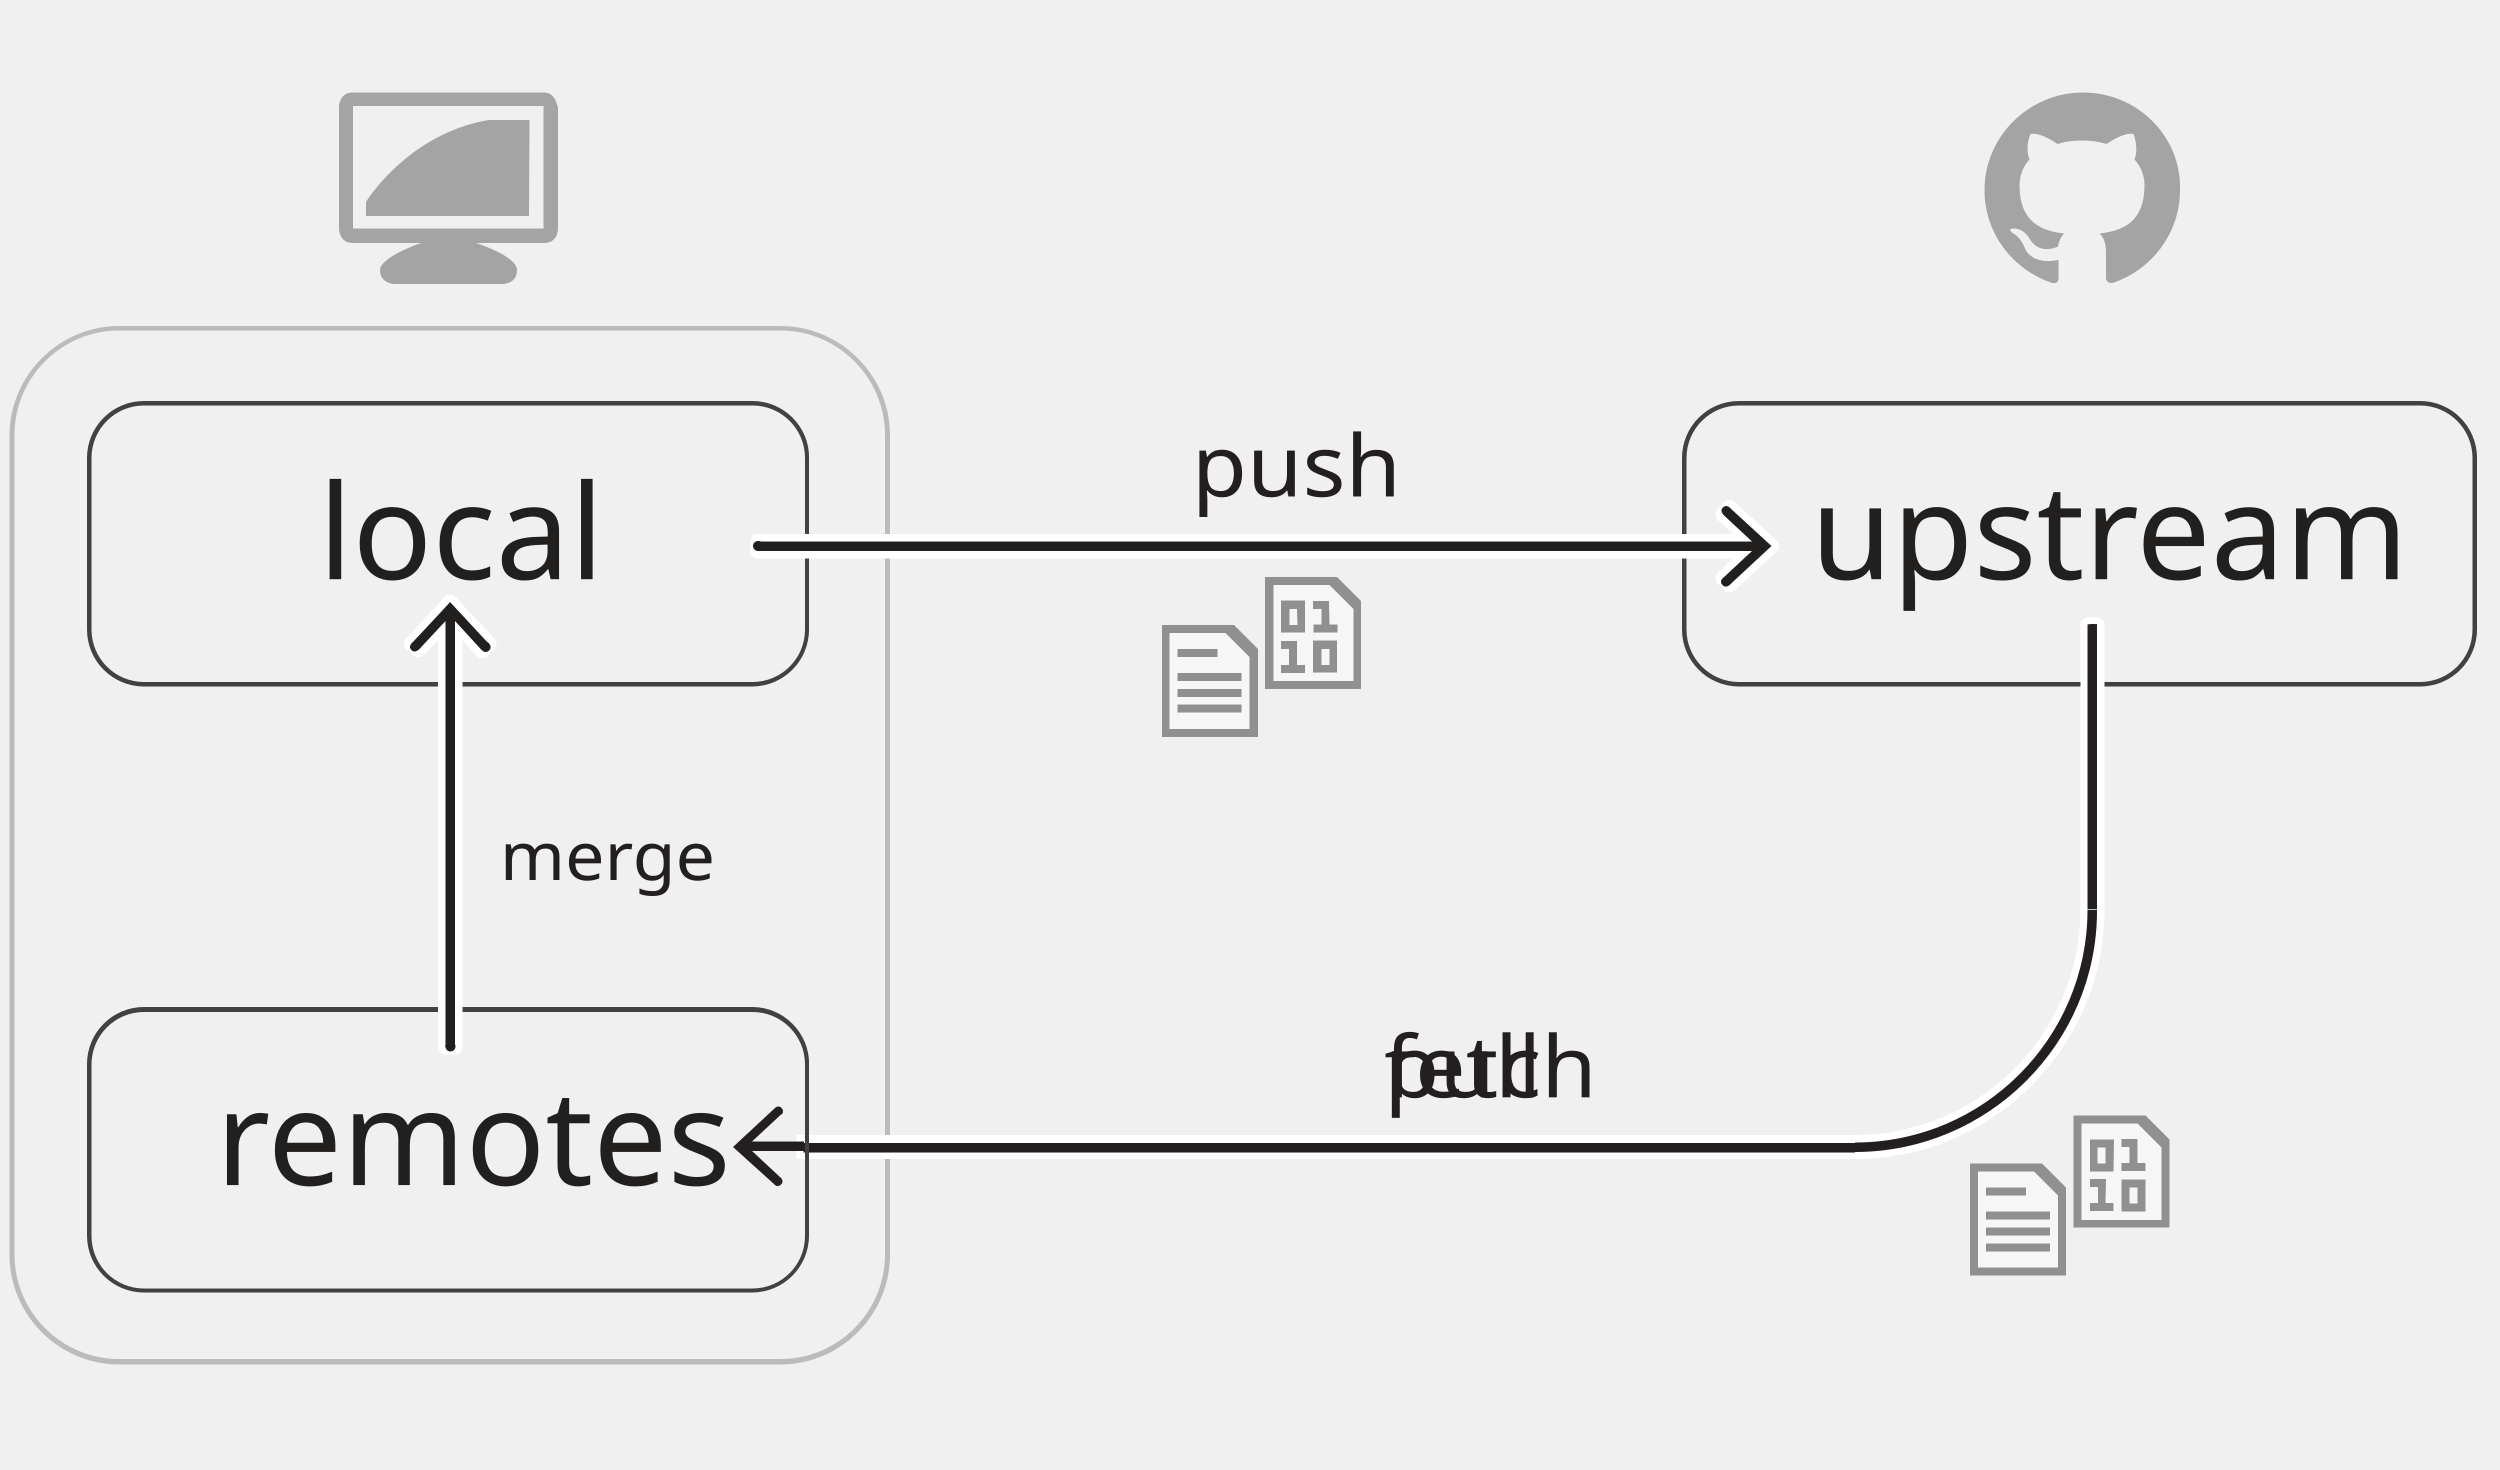
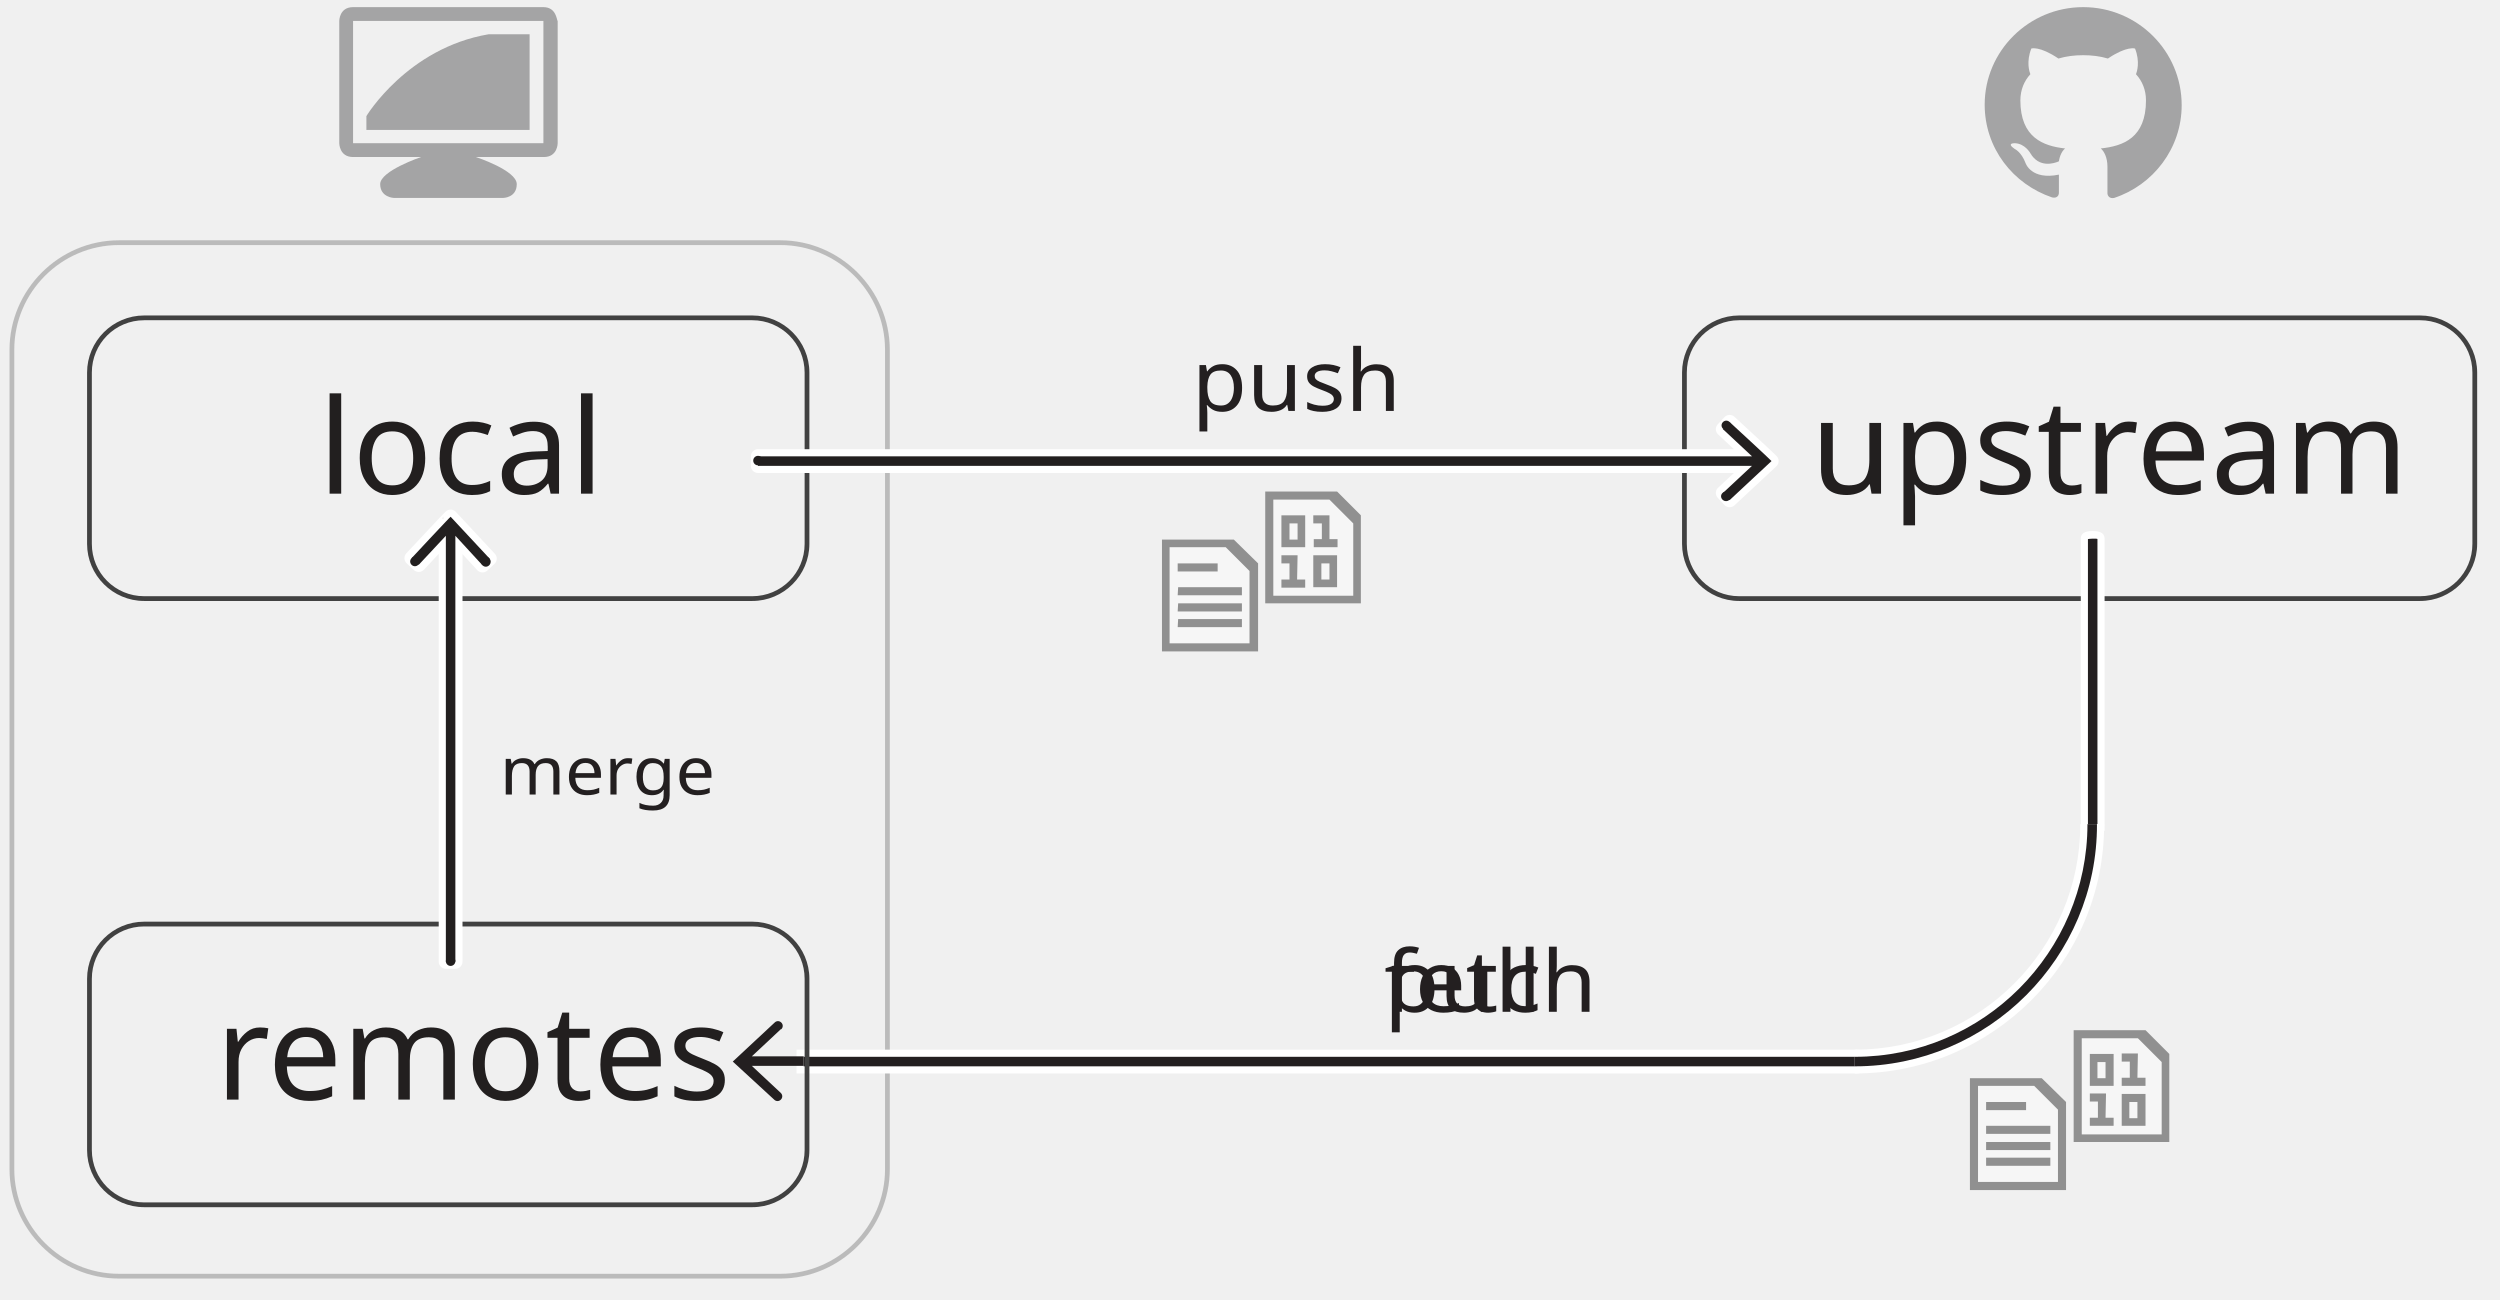
- <svg xmlns="http://www.w3.org/2000/svg" version="1.1" id="Layer_1" x="0px" y="0px" viewBox="0 103 500 294" enable-background="new 0 103 500 294" xml:space="preserve">
+ <svg xmlns="http://www.w3.org/2000/svg" version="1.1" id="Layer_1" x="0px" y="0px" viewBox="0 0 525.4 273" enable-background="new 0 0 525.4 273" xml:space="preserve">
+   <g id="boundary">
+     <path fill="none" d="M0,0v273h525.4V0H0z" />
+   </g>
  <g id="base">
    <g id="border_1_">
-       <path fill="#414141" d="M150.5,184.1c5.8,0,10.5,4.7,10.5,10.5v34.3c0,5.8-4.7,10.5-10.5,10.5H28.8c-5.8,0-10.5-4.7-10.5-10.5    v-34.3c0-5.8,4.7-10.5,10.5-10.5H150.5 M150.5,183.2H28.8c-6.3,0-11.4,5.1-11.4,11.4v34.3c0,6.3,5.1,11.4,11.4,11.4h121.6    c6.3,0,11.4-5.1,11.4-11.4v-34.3C161.9,188.3,156.7,183.2,150.5,183.2L150.5,183.2z" />
+       <path fill="#414141" d="M158.1,67.3c6.1,0,11,4.9,11,11v36c0,6.1-4.9,11-11,11H30.3c-6.1,0-11-4.9-11-11v-36c0-6.1,4.9-11,11-11    H158.1 M158.1,66.3H30.3c-6.6,0-12,5.4-12,12v36c0,6.6,5.4,12,12,12h127.8c6.6,0,12-5.4,12-12v-36    C170.1,71.7,164.7,66.3,158.1,66.3L158.1,66.3z" />
    </g>
-     <text transform="matrix(1 0 0 1 63.6743 218.8354)" fill="#221F1F" font-family="'HelveticaNeue-Light'" font-size="26.407">local</text>
-     <path fill="#58595B" fill-opacity="0.5" d="M108.7,121.5c-2.8,0-38.1,0-38.1,0c-2.8,0-2.8,2.8-2.8,2.8v24.5c0,0,0,2.8,2.8,2.8h13.6   c0,0-8.2,2.8-8.2,5.4c0,2.7,2.8,2.8,2.8,2.8h21.8c0,0,2.8,0,2.8-2.8s-8.2-5.4-8.2-5.4h13.6c2.8,0,2.8-2.8,2.8-2.8v-24.5   C111.3,124.3,111.3,121.5,108.7,121.5z M108.7,148.7H70.6v-24.5h38.1V148.7z M105.9,127h-8.2c-16.3,2.8-24.5,16.4-24.5,16.4v2.8   h32.6L105.9,127L105.9,127z" />
+     <text transform="matrix(1 0 0 1 66.9089 103.7521)" fill="#221F1F" font-family="'HelveticaNeue-Light'" font-size="27.748">local</text>
+     <path fill="#58595B" fill-opacity="0.5" d="M114.2,1.5c-2.9,0-40,0-40,0c-2.9,0-2.9,2.9-2.9,2.9v25.7c0,0,0,2.9,2.9,2.9h14.3   c0,0-8.6,2.9-8.6,5.7s2.9,2.9,2.9,2.9h22.9c0,0,2.9,0,2.9-2.9s-8.6-5.7-8.6-5.7h14.3c2.9,0,2.9-2.9,2.9-2.9V4.4   C117,4.4,117,1.5,114.2,1.5z M114.2,30.1h-40V4.4h40V30.1z M111.3,7.2h-8.6C85.6,10.1,77,24.4,77,24.4v2.9h34.3L111.3,7.2   L111.3,7.2z" />
    <g id="border_4_" opacity="0.3">
-       <path fill="#414141" d="M156.1,169.1c11.5,0,20.9,9.4,20.9,20.9v163.9c0,11.5-9.4,20.9-20.9,20.9H23.8c-11.5,0-20.9-9.4-20.9-20.9    V190c0-11.5,9.4-20.9,20.9-20.9H156.1 M156.1,168.2H23.8c-12,0-21.9,9.9-21.9,21.9V354c0,12,9.9,21.9,21.9,21.9h132.3    c12,0,21.9-9.9,21.9-21.9V190C178,178.1,168.1,168.2,156.1,168.2L156.1,168.2z" />
+       <path fill="#414141" d="M164,51.5c12.1,0,22,9.9,22,22v172.2c0,12.1-9.9,22-22,22H25c-12.1,0-22-9.9-22-22V73.5    c0-12.1,9.9-22,22-22L164,51.5 M164,50.5H25c-12.6,0-23,10.4-23,23v172.2c0,12.6,10.4,23,23,23h139c12.6,0,23-10.4,23-23V73.5    C187,60.9,176.6,50.5,164,50.5L164,50.5z" />
    </g>
  </g>
  <g id="step-1">
    <g id="border_6_">
-       <path fill="#414141" d="M484,184.1c5.8,0,10.5,4.7,10.5,10.5v34.3c0,5.8-4.7,10.5-10.5,10.5H347.8c-5.8,0-10.5-4.7-10.5-10.5    v-34.3c0-5.8,4.7-10.5,10.5-10.5H484 M484,183.2H347.8c-6.3,0-11.4,5.1-11.4,11.4v34.3c0,6.3,5.1,11.4,11.4,11.4H484    c6.3,0,11.4-5.1,11.4-11.4v-34.3C495.4,188.3,490.3,183.2,484,183.2L484,183.2z" />
+       <path fill="#414141" d="M508.6,67.3c6.1,0,11,4.9,11,11v36c0,6.1-4.9,11-11,11H365.5c-6.1,0-11-4.9-11-11v-36c0-6.1,4.9-11,11-11    H508.6 M508.6,66.3H365.5c-6.6,0-12,5.4-12,12v36c0,6.6,5.4,12,12,12h143.1c6.6,0,12-5.4,12-12v-36    C520.6,71.7,515.2,66.3,508.6,66.3L508.6,66.3z" />
    </g>
-     <text transform="matrix(1 0 0 1 362.126 218.8354)" fill="#221F1F" font-family="'HelveticaNeue-Light'" font-size="26.407">upstream</text>
-     <path fill="#58595B" fill-opacity="0.5" d="M416.6,121.5c-10.8,0-19.7,8.8-19.7,19.5c0,8.7,5.6,15.9,13.5,18.6c1,0.2,1.3-0.4,1.3-1   c0-0.5,0-2,0-3.6c-5.5,1.1-6.7-2.3-6.7-2.3c-0.9-2.3-2.2-2.9-2.2-2.9c-1.8-1.2,0.1-1.1,0.1-1.1c2,0.1,3,2,3,2   c1.7,3,4.7,2.1,5.7,1.6c0.2-1.2,0.7-2.1,1.2-2.6c-4.4-0.5-8.9-2.2-8.9-9.6c0-2.1,0.8-3.9,2-5.2c-0.2-0.5-0.9-2.5,0.2-5.1   c0,0,1.6-0.6,5.4,2c1.6-0.5,3.2-0.7,4.9-0.7s3.3,0.2,4.9,0.7c3.8-2.6,5.4-2,5.4-2c1,2.7,0.4,4.7,0.2,5.1c1.2,1.3,2,3.1,2,5.2   c0,7.5-4.6,9.1-9,9.6c0.7,0.6,1.3,1.8,1.3,3.6c0,2.6,0,4.8,0,5.3s0.4,1.1,1.3,1c7.8-2.6,13.5-9.9,13.5-18.6   C436.3,130.3,427.5,121.5,416.6,121.5z" />
+     <text transform="matrix(1 0 0 1 380.5223 103.7521)" fill="#221F1F" font-family="'HelveticaNeue-Light'" font-size="27.748">upstream</text>
+     <path fill="#58595B" fill-opacity="0.5" d="M437.8,1.5c-11.4,0-20.7,9.2-20.7,20.5c0,9.1,5.9,16.7,14.2,19.5c1,0.2,1.4-0.4,1.4-1   c0-0.5,0-2.1,0-3.8c-5.8,1.2-7-2.4-7-2.4c-0.9-2.4-2.3-3-2.3-3c-1.9-1.3,0.1-1.2,0.1-1.2c2.1,0.1,3.2,2.1,3.2,2.1   c1.8,3.1,4.9,2.2,6,1.7c0.2-1.3,0.7-2.2,1.3-2.7c-4.6-0.5-9.4-2.3-9.4-10.1c0-2.2,0.8-4.1,2.1-5.5c-0.2-0.5-0.9-2.6,0.2-5.4   c0,0,1.7-0.6,5.7,2.1c1.7-0.5,3.4-0.7,5.2-0.7c1.8,0,3.5,0.2,5.2,0.7c4-2.7,5.7-2.1,5.7-2.1c1.1,2.8,0.4,4.9,0.2,5.4   c1.3,1.4,2.1,3.3,2.1,5.5c0,7.9-4.8,9.6-9.5,10.1c0.7,0.6,1.4,1.9,1.4,3.8c0,2.7,0,5,0,5.6c0,0.5,0.4,1.2,1.4,1   c8.2-2.7,14.2-10.4,14.2-19.5C458.5,10.7,449.2,1.5,437.8,1.5z" />
  </g>
  <g id="step-2-in-out">
    <g id="XMLID_5_">
      <g>
-         <path fill="none" stroke="#FFFFFF" stroke-width="3" stroke-linecap="round" stroke-linejoin="round" stroke-miterlimit="10" d="     M345.9,204.5L345.9,204.5l-1.3,1.4l5.8,5.4c0,0-6.2,0-14.1,0c-55.6,0-123.8,0-174.3,0c-6.1,0-10.4,0-10.4,0v1.9c0,0,4.3,0,10.4,0     c50.5,0,118.9,0,174.3,0c8,0,14.1,0,14.1,0l-5.8,5.4l1.3,1.4l8.4-7.8C354.3,212.2,345.9,204.5,345.9,204.5L345.9,204.5z" />
-         <path fill="#221F1F" d="M345.9,204.5L345.9,204.5l-1.3,1.4l5.8,5.4c0,0-6.2,0-14.1,0c-55.6,0-123.8,0-174.3,0     c-6.1,0-10.4,0-10.4,0v1.9c0,0,4.3,0,10.4,0c50.5,0,118.9,0,174.3,0c8,0,14.1,0,14.1,0l-5.8,5.4l1.3,1.4l8.4-7.8     C354.3,212.2,345.9,204.5,345.9,204.5L345.9,204.5z" />
+         <path fill="none" stroke="#FFFFFF" stroke-width="3" stroke-linecap="round" stroke-linejoin="round" stroke-miterlimit="10" d="     M363.5,88.7L363.5,88.7l-1.4,1.5l6.1,5.7c0,0-6.5,0-14.8,0c-58.4,0-130.1,0-183.2,0c-6.4,0-10.9,0-10.9,0v2c0,0,4.5,0,10.9,0     c53.1,0,124.9,0,183.2,0c8.4,0,14.8,0,14.8,0l-6.1,5.7l1.4,1.5l8.8-8.2C372.3,96.8,363.5,88.7,363.5,88.7L363.5,88.7z" />
+         <path fill="#221F1F" d="M363.5,88.7L363.5,88.7l-1.4,1.5l6.1,5.7c0,0-6.5,0-14.8,0c-58.4,0-130.1,0-183.2,0c-6.4,0-10.9,0-10.9,0     v2c0,0,4.5,0,10.9,0c53.1,0,124.9,0,183.2,0c8.4,0,14.8,0,14.8,0l-6.1,5.7l1.4,1.5l8.8-8.2C372.3,96.8,363.5,88.7,363.5,88.7     L363.5,88.7z" />
      </g>
-       <circle fill="#221F1F" cx="151.6" cy="212.2" r="1" />
-       <path fill="#221F1F" d="M345.9,204.5L345.9,204.5c0.4,0.4,0.4,1,0,1.3c-0.4,0.4-1,0.4-1.3,0c-0.4-0.4-0.4-1,0-1.3l0,0    C345,204.1,345.5,204.1,345.9,204.5z" />
-       <path fill="#221F1F" d="M345.9,218.7c0.4,0.4,0.4,1,0,1.3c0,0,0,0-0.1,0.1c-0.4,0.3-0.9,0.3-1.2,0c0,0,0,0-0.1-0.1    c-0.4-0.4-0.4-1,0-1.3C345,218.3,345.5,218.3,345.9,218.7z" />
-       <path display="none" fill="none" stroke="#ED358C" stroke-miterlimit="10" d="M160.7,200.3c0,0,0,1.7,0,4.1c0,4.5,0,11.5,0,15.6    c0,1.9,0,3.1,0,3.1" />
-       <path display="none" fill="none" stroke="#ED358C" stroke-miterlimit="10" d="M337.4,200.3c0,0,0,1.7,0,4.1c0,4.5,0,11.5,0,15.6    c0,1.9,0,3.1,0,3.1" />
+       <circle fill="#221F1F" cx="159.3" cy="96.8" r="1" />
+       <path fill="#221F1F" d="M363.5,88.7L363.5,88.7c0.4,0.4,0.4,1,0,1.4c-0.4,0.4-1,0.4-1.4,0c-0.4-0.4-0.4-1,0-1.4l0,0    C362.5,88.3,363.1,88.3,363.5,88.7z" />
+       <path fill="#221F1F" d="M363.5,103.6c0.4,0.4,0.4,1,0,1.4c0,0,0,0-0.1,0.1c-0.4,0.3-0.9,0.3-1.3,0c0,0,0,0-0.1-0.1    c-0.4-0.4-0.4-1,0-1.4C362.5,103.2,363.1,103.2,363.5,103.6z" />
+       <path display="none" fill="none" stroke="#ED358C" stroke-miterlimit="10" d="M168.9,84.3c0,0,0,1.8,0,4.3c0,4.7,0,12.1,0,16.4    c0,2,0,3.3,0,3.3" />
+       <path display="none" fill="none" stroke="#ED358C" stroke-miterlimit="10" d="M354.5,84.3c0,0,0,1.8,0,4.3c0,4.7,0,12.1,0,16.4    c0,2,0,3.3,0,3.3" />
    </g>
-     <text transform="matrix(1.0483 0 0 1 238.3618 202.2891)" fill="#231F20" font-family="'ApexNew-Book'" font-size="17.13">push</text>
+     <text transform="matrix(1.0483 0 0 1 250.4707 86.3652)" fill="#231F20" font-family="'ApexNew-Book'" font-size="18">push</text>
    <g>
      <g opacity="0.4">
-         <polygon fill="#FFFFFF" points="250.4,249.3 233.4,249.3 233.4,229 246.1,229 247.1,230.3 250.4,233.3    " />
-         <path d="M243.5,232.8h-8v1.6h8V232.8z M246.8,228h-14.4v22.4h19.2v-17.6L246.8,228z M249.9,248.8h-16v-19.2h11.2l4.8,4.8V248.8     L249.9,248.8z M235.5,245.5h12.8v-1.6h-12.8V245.5L235.5,245.5z M235.5,242.4h12.8v-1.6h-12.8V242.4L235.5,242.4z M235.5,239.2     h12.8v-1.6h-12.8V239.2L235.5,239.2z" />
+         <polygon fill="#FFFFFF" points="263.1,135.8 245.3,135.8 245.3,114.4 258.6,114.4 259.7,115.8 263.1,119    " />
+         <path d="M255.9,118.4h-8.4v1.7h8.4V118.4z M259.3,113.4h-15.1v23.5h20.2v-18.5L259.3,113.4z M262.6,135.2h-16.8V115h11.8l5,5     L262.6,135.2L262.6,135.2z M247.5,131.8H261v-1.7h-13.4L247.5,131.8L247.5,131.8z M247.5,128.5H261v-1.7h-13.4L247.5,128.5     L247.5,128.5z M247.5,125.1H261v-1.7h-13.4L247.5,125.1L247.5,125.1z" />
      </g>
      <g opacity="0.4">
-         <polygon fill="#FFFFFF" points="271.1,239.7 254.2,239.7 254.2,219.5 266.8,219.5 267.9,220.7 271.1,223.7    " />
-         <path d="M253,240.8v-22.4h14.4l4.8,4.8v17.6L253,240.8L253,240.8z M270.7,224.8l-4.8-4.8h-11.2v19.2h16V224.8L270.7,224.8z      M261,229.5h-4.8v-6.4h4.8V229.5z M259.4,224.8h-1.5v3.2h1.6L259.4,224.8L259.4,224.8z M259.4,236h1.6v1.6h-4.8V236h1.6v-3.2     h-1.6v-1.6h3.2L259.4,236L259.4,236z M265.9,227.9h1.6v1.6h-4.8v-1.6h1.6v-3.1h-1.7v-1.6h3.2L265.9,227.9L265.9,227.9z      M267.4,237.5h-4.8v-6.4h4.8V237.5z M265.9,232.8h-1.6v3.2h1.6V232.8z" />
+         <polygon fill="#FFFFFF" points="284.9,125.7 267.1,125.7 267.1,104.4 280.4,104.4 281.5,105.7 284.9,108.9    " />
+         <path d="M265.9,126.8v-23.5H281l5,5v18.5L265.9,126.8L265.9,126.8z M284.4,110l-5-5h-11.8v20.2h16.8L284.4,110     C284.4,110,284.4,110,284.4,110z M274.3,115h-5v-6.7h5V115z M272.6,110H271v3.4h1.7V110z M272.6,121.8h1.7v1.7h-5v-1.7h1.7v-3.4     h-1.7v-1.7h3.4L272.6,121.8L272.6,121.8z M279.4,113.3h1.7v1.7h-5v-1.7h1.7V110H276v-1.7h3.4L279.4,113.3L279.4,113.3z      M281,123.4h-5v-6.7h5V123.4z M279.4,118.4h-1.7v3.4h1.7V118.4z" />
      </g>
    </g>
  </g>
  <g id="step-3">
    <g>
      <g>
        <g>
-           <path fill="#FFFFFF" d="M371.4,334.8H159.3V330h212.1c1.1,0,1.9,1,1.9,2.4S372.6,334.8,371.4,334.8z M370.5,332.4      C370.6,332.4,370.6,332.4,370.5,332.4l1.3-0.5L370.5,332.4C370.6,332.3,370.6,332.4,370.5,332.4z" />
+           <path fill="#FFFFFF" d="M390.3,225.6H167.4v-5h222.9c1.2,0,2,1.1,2,2.5S391.5,225.6,390.3,225.6z M389.3,223.1      C389.4,223.1,389.4,223.1,389.3,223.1l1.4-0.5L389.3,223.1C389.4,223,389.4,223.1,389.3,223.1z" />
        </g>
        <g>
-           <path fill="#231F20" d="M371.4,331.5c0.3,0,0.5,0.4,0.5,1s-0.2,1-0.5,1H160.7c0-0.7,0-1.2,0-1.9h210.7V331.5z" />
+           <path fill="#231F20" d="M390.3,222.1c0.3,0,0.5,0.4,0.5,1s-0.2,1-0.5,1H168.9c0-0.7,0-1.3,0-2H390.3z" />
        </g>
      </g>
      <g>
        <g>
-           <path fill="#FFFFFF" d="M420.9,286.3h-4.8v-58.4c0-1.5,1.8-1.5,2.4-1.5s2.4,0,2.4,1.5V286.3z" />
+           <path fill="#FFFFFF" d="M442.3,174.6h-5v-61.4c0-1.6,1.9-1.6,2.5-1.6s2.5,0,2.5,1.6V174.6z" />
        </g>
        <g>
-           <path fill="#231F20" d="M419.5,227.9c0-0.1-0.4-0.1-1-0.1s-1,0.1-1,0.1v57c0.7,0,1.2,0,1.9,0v-57H419.5z" />
+           <path fill="#231F20" d="M440.8,113.3c0-0.1-0.4-0.1-1-0.1s-1,0.1-1,0.1v59.9c0.7,0,1.3,0,2,0V113.3z" />
        </g>
      </g>
      <g>
        <g>
-           <path fill="#FFFFFF" d="M371,334.8V330c24.9,0,45.1-20.3,45.1-45.1h4.8C420.9,312.4,398.5,334.8,371,334.8z" />
+           <path fill="#FFFFFF" d="M389.8,225.6v-5c26.2,0,47.4-21.3,47.4-47.4h5C442.3,202.1,418.7,225.6,389.8,225.6z" />
        </g>
        <g>
-           <path fill="#231F20" d="M371,333.4v-1.9c25.7,0,46.5-20.9,46.5-46.5h1.9C419.5,311.6,397.7,333.4,371,333.4z" />
+           <path fill="#231F20" d="M389.8,224.1v-2c27,0,48.9-22,48.9-48.9h2C440.8,201.2,417.9,224.1,389.8,224.1z" />
        </g>
      </g>
      <g>
-         <path fill="#231F20" d="M146.6,332.4l8.4-7.8c0.4-0.4,1-0.4,1.3,0c0.4,0.4,0.4,1,0,1.3c0,0,0,0-0.1,0l0,0l-5.8,5.4h10.4     c0,0.7,0,1.2,0,1.9h-10.4l5.8,5.4c0.4,0.4,0.4,1,0,1.3c-0.4,0.4-1,0.4-1.3,0l0,0L146.6,332.4z" />
+         <path fill="#231F20" d="M154,223.1l8.8-8.2c0.4-0.4,1-0.4,1.4,0c0.4,0.4,0.4,1,0,1.4c0,0,0,0-0.1,0l0,0l-6.1,5.7h10.9     c0,0.7,0,1.3,0,2h-10.9l6.1,5.7c0.4,0.4,0.4,1,0,1.4c-0.4,0.4-1,0.4-1.4,0l0,0L154,223.1z" />
      </g>
    </g>
    <g>
      <g opacity="0.4">
-         <polygon fill="#FFFFFF" points="412,357.1 395,357.1 395,336.7 407.7,336.7 408.8,338 412,341.1    " />
-         <path d="M405.2,340.5h-8v1.6h8V340.5z M408.4,335.7H394v22.4h19.2v-17.6L408.4,335.7z M411.6,356.5h-16v-19.2h11.2l4.8,4.8V356.5     L411.6,356.5z M397.2,353.3H410v-1.6h-12.8V353.3z M397.2,350.1H410v-1.6h-12.8V350.1z M397.2,346.9H410v-1.6h-12.8V346.9z" />
+         <polygon fill="#FFFFFF" points="432.9,249 415.1,249 415.1,227.6 428.4,227.6 429.6,229 432.9,232.2    " />
+         <path d="M425.8,231.6h-8.4v1.7h8.4V231.6z M429.1,226.6H414v23.5h20.2v-18.5L429.1,226.6z M432.5,248.4h-16.8v-20.2h11.8l5,5     L432.5,248.4L432.5,248.4z M417.4,245h13.5v-1.7h-13.5V245z M417.4,241.7h13.5V240h-13.5V241.7z M417.4,238.3h13.5v-1.7h-13.5     V238.3z" />
      </g>
      <g opacity="0.4">
-         <polygon fill="#FFFFFF" points="432.8,347.4 415.9,347.4 415.9,327.2 428.4,327.2 429.6,328.4 432.8,331.5    " />
-         <path d="M414.7,348.5v-22.4h14.4l4.8,4.8v17.6H414.7L414.7,348.5L414.7,348.5z M432.3,332.5l-4.8-4.8h-11.2V347h16V332.5     L432.3,332.5z M422.7,337.3H418v-6.4h4.8L422.7,337.3L422.7,337.3z M421.1,332.5h-1.6v3.2h1.6V332.5z M421.1,343.6h1.6v1.6H418     v-1.6h1.6v-3.2H418v-1.6h3.2L421.1,343.6L421.1,343.6z M427.5,335.6h1.6v1.6h-4.8v-1.6h1.6v-3.2h-1.6v-1.6h3.2L427.5,335.6     L427.5,335.6z M429.1,345.3h-4.8v-6.4h4.8V345.3z M427.5,340.5h-1.6v3.2h1.6V340.5z" />
+         <polygon fill="#FFFFFF" points="454.8,238.9 437,238.9 437,217.6 450.2,217.6 451.4,218.9 454.8,222.1    " />
+         <path d="M435.8,240v-23.5h15.1l5,5V240L435.8,240L435.8,240L435.8,240z M454.3,223.2l-5-5h-11.8v20.2h16.8L454.3,223.2     L454.3,223.2z M444.2,228.2h-5v-6.7h5V228.2z M442.5,223.2h-1.7v3.4h1.7V223.2z M442.5,234.9h1.7v1.7h-5v-1.7h1.7v-3.4h-1.7v-1.7     h3.4L442.5,234.9L442.5,234.9z M449.2,226.5h1.7v1.7h-5v-1.7h1.7v-3.4h-1.7v-1.7h3.4L449.2,226.5L449.2,226.5z M450.9,236.6h-5     v-6.7h5V236.6z M449.2,231.6h-1.7v3.4h1.7V231.6z" />
      </g>
    </g>
    <g id="remote">
      <g id="border_2_">
-         <path fill="#414141" d="M150.5,305.4c5.8,0,10.5,4.7,10.5,10.5v34.3c0,5.8-4.7,10.5-10.5,10.5H28.8c-5.8,0-10.5-4.7-10.5-10.5     v-34.3c0-5.8,4.7-10.5,10.5-10.5H150.5 M150.5,304.4H28.8c-6.3,0-11.4,5.1-11.4,11.4v34.3c0,6.3,5.1,11.4,11.4,11.4h121.6     c6.3,0,11.4-5.1,11.4-11.4v-34.3C161.9,309.6,156.7,304.4,150.5,304.4L150.5,304.4z" />
+         <path fill="#414141" d="M158.1,194.7c6.1,0,11,4.9,11,11v36c0,6.1-4.9,11-11,11H30.3c-6.1,0-11-4.9-11-11v-36c0-6.1,4.9-11,11-11     H158.1 M158.1,193.7H30.3c-6.6,0-12,5.4-12,12v36c0,6.6,5.4,12,12,12h127.8c6.6,0,12-5.4,12-12v-36     C170.1,199.1,164.7,193.7,158.1,193.7L158.1,193.7z" />
      </g>
-       <text transform="matrix(1 0 0 1 43.1435 340.0127)" fill="#221F1F" font-family="'HelveticaNeue-Light'" font-size="26.407">remotes</text>
+       <text transform="matrix(1 0 0 1 45.3352 231.0855)" fill="#221F1F" font-family="'HelveticaNeue-Light'" font-size="27.748">remotes</text>
    </g>
  </g>
  <g id="step-4-in-out">
-     <text transform="matrix(1.0483 0 0 1 276.8457 322.4639)" fill="#231F20" font-family="'ApexNew-Book'" font-size="17.13">pull</text>
+     <text transform="matrix(1.0483 0 0 1 290.9092 212.645)" fill="#231F20" font-family="'ApexNew-Book'" font-size="18">pull</text>
    <g id="XMLID_1_">
      <g>
-         <path fill="none" stroke="#FFFFFF" stroke-width="3" stroke-linecap="round" stroke-linejoin="round" stroke-miterlimit="10" d="     M82.3,231.7L82.3,231.7l1.4,1.3l5.4-5.8c0,0,0,6.2,0,14.1c0,19.3,0,43.1,0,60.7c0,6.1,0,10.4,0,10.4H91c0,0,0-4.3,0-10.4     c0-17.6,0-41.4,0-60.7c0-8,0-14.1,0-14.1l5.4,5.9l1.4-1.3l-7.8-8.4C90.1,223.4,82.3,231.7,82.3,231.7L82.3,231.7z" />
-         <path fill="#221F1F" d="M82.3,231.7L82.3,231.7l1.4,1.3l5.4-5.8c0,0,0,6.2,0,14.1c0,19.3,0,43.1,0,60.7c0,6.1,0,10.4,0,10.4H91     c0,0,0-4.3,0-10.4c0-17.6,0-41.4,0-60.7c0-8,0-14.1,0-14.1l5.4,5.9l1.4-1.3l-7.8-8.4C90.1,223.4,82.3,231.7,82.3,231.7     L82.3,231.7z" />
+         <path fill="none" stroke="#FFFFFF" stroke-width="3" stroke-linecap="round" stroke-linejoin="round" stroke-miterlimit="10" d="     M86.5,117.3L86.5,117.3l1.5,1.4l5.7-6.1c0,0,0,6.5,0,14.8c0,20.3,0,45.3,0,63.8c0,6.4,0,10.9,0,10.9h2c0,0,0-4.5,0-10.9     c0-18.5,0-43.5,0-63.8c0-8.4,0-14.8,0-14.8l5.7,6.2l1.5-1.4l-8.2-8.8C94.7,108.5,86.5,117.3,86.5,117.3L86.5,117.3z" />
+         <path fill="#221F1F" d="M86.5,117.3L86.5,117.3l1.5,1.4l5.7-6.1c0,0,0,6.5,0,14.8c0,20.3,0,45.3,0,63.8c0,6.4,0,10.9,0,10.9h2     c0,0,0-4.5,0-10.9c0-18.5,0-43.5,0-63.8c0-8.4,0-14.8,0-14.8l5.7,6.2l1.5-1.4l-8.2-8.8C94.7,108.5,86.5,117.3,86.5,117.3     L86.5,117.3z" />
      </g>
-       <circle fill="#221F1F" cx="90.1" cy="312.3" r="1" />
-       <path fill="#221F1F" d="M82.3,231.7L82.3,231.7c0.4-0.4,1-0.4,1.3,0c0.4,0.4,0.4,1,0,1.3c-0.4,0.4-1,0.4-1.3,0l0,0    C81.9,232.7,81.9,232.1,82.3,231.7z" />
-       <path fill="#221F1F" d="M96.5,231.7c0.4-0.4,1-0.4,1.3,0c0,0,0,0,0.1,0.1c0.3,0.4,0.3,0.9,0,1.2c0,0,0,0-0.1,0.1    c-0.4,0.4-1,0.4-1.3,0C96.1,232.8,96.1,232,96.5,231.7z" />
-       <path display="none" fill="none" stroke="#ED358C" stroke-miterlimit="10" d="M78.2,303.3c0,0,1.7,0,4.1,0c4.5,0,11.5,0,15.6,0    c1.9,0,3.1,0,3.1,0" />
-       <path display="none" fill="none" stroke="#ED358C" stroke-miterlimit="10" d="M78.2,240.3c0,0,1.7,0,4.1,0c4.5,0,11.5,0,15.6,0    c1.9,0,3.1,0,3.1,0" />
+       <circle fill="#221F1F" cx="94.7" cy="202" r="1" />
+       <path fill="#221F1F" d="M86.5,117.3L86.5,117.3c0.4-0.4,1-0.4,1.4,0c0.4,0.4,0.4,1,0,1.4c-0.4,0.4-1,0.4-1.4,0l0,0    C86.1,118.3,86.1,117.7,86.5,117.3z" />
+       <path fill="#221F1F" d="M101.4,117.3c0.4-0.4,1-0.4,1.4,0c0,0,0,0,0.1,0.1c0.3,0.4,0.3,0.9,0,1.3c0,0,0,0-0.1,0.1    c-0.4,0.4-1,0.4-1.4,0S101,117.6,101.4,117.3z" />
+       <path display="none" fill="none" stroke="#ED358C" stroke-miterlimit="10" d="M82.2,192.5c0,0,1.8,0,4.3,0c4.7,0,12.1,0,16.4,0    c2,0,3.3,0,3.3,0" />
+       <path display="none" fill="none" stroke="#ED358C" stroke-miterlimit="10" d="M82.2,126.3c0,0,1.8,0,4.3,0c4.7,0,12.1,0,16.4,0    c2,0,3.3,0,3.3,0" />
    </g>
-     <text transform="matrix(1.0483 0 0 1 99.9634 279.0049)" fill="#231F20" font-family="'ApexNew-Book'" font-size="13.323">merge</text>
+     <text transform="matrix(1.0483 0 0 1 105.0415 166.9785)" fill="#231F20" font-family="'ApexNew-Book'" font-size="14">merge</text>
  </g>
  <g id="step-5">
-     <text transform="matrix(1.0483 0 0 1 276.8457 322.4639)" fill="#231F20" font-family="'ApexNew-Book'" font-size="17.13">fetch</text>
+     <text transform="matrix(1.0483 0 0 1 290.9092 212.645)" fill="#231F20" font-family="'ApexNew-Book'" font-size="18">fetch</text>
  </g>
</svg>
